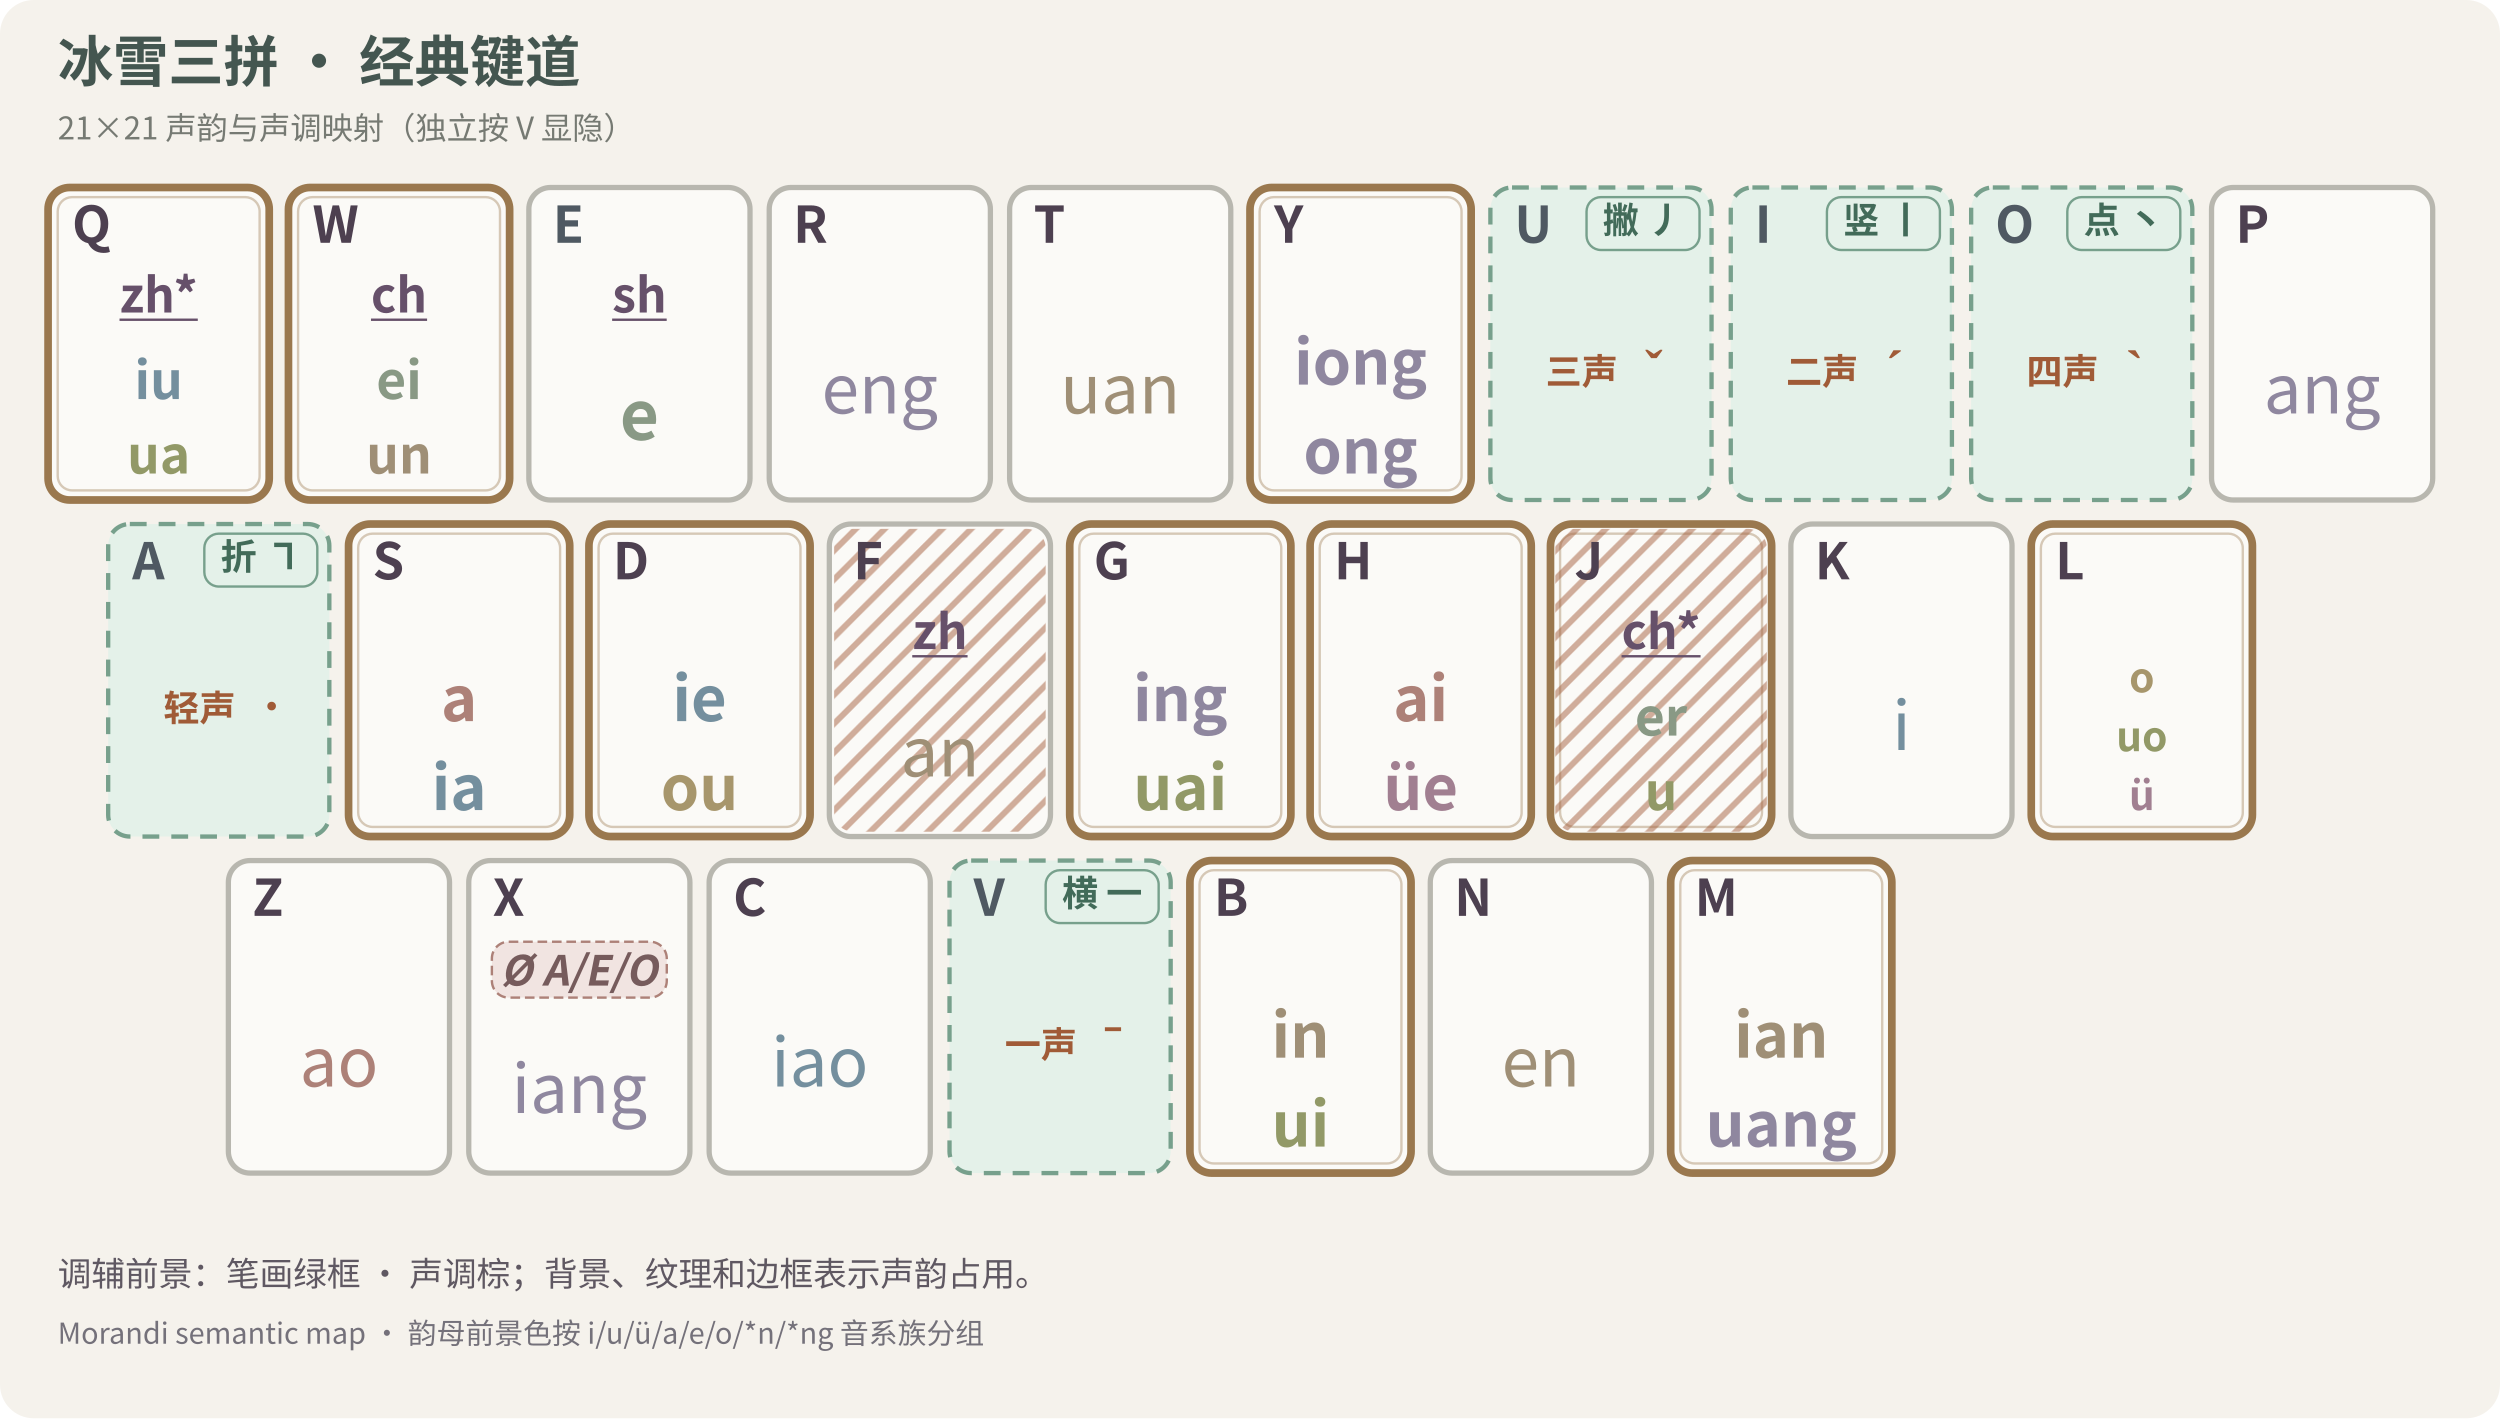
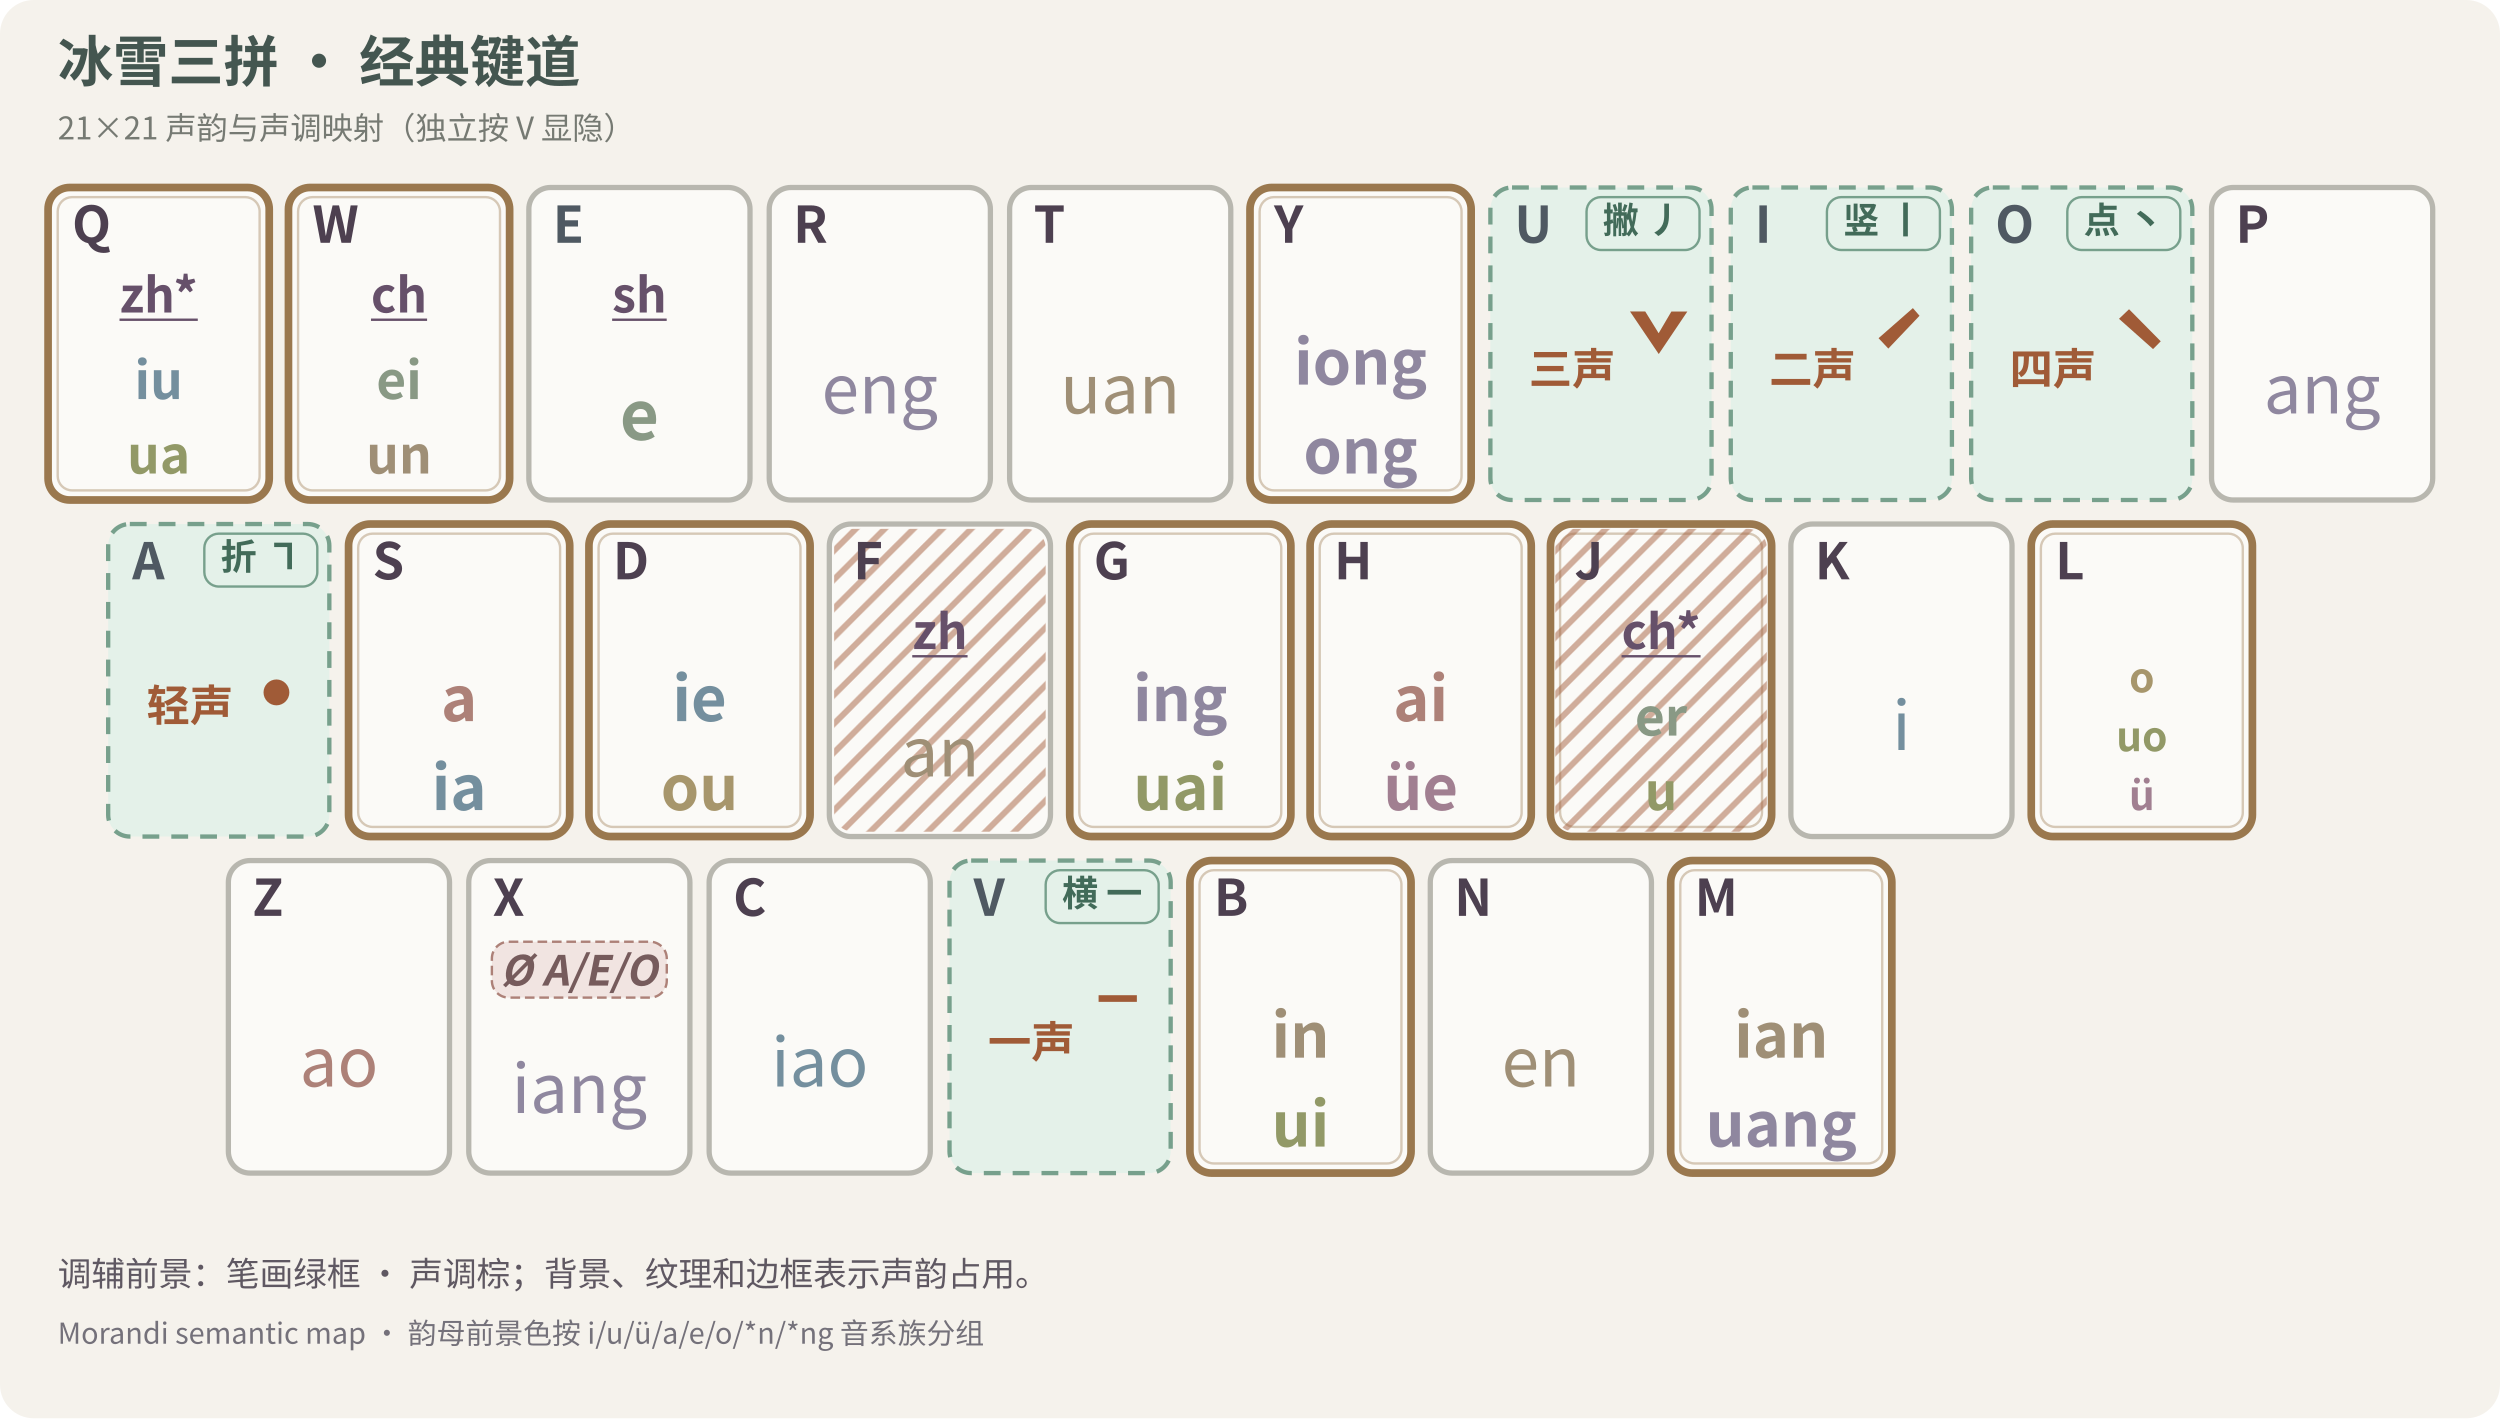
<svg xmlns="http://www.w3.org/2000/svg" class="keysvg nf4-keysvg" viewBox="0 0 1040 590" role="img" aria-labelledby="title desc">
  <defs>
    <pattern id="nf4-both" width="12" height="12" patternUnits="userSpaceOnUse">
      <rect width="12" height="12" fill="#fbfaf7" />
    </pattern>
    <pattern id="nf4-ionly" width="9" height="9" patternUnits="userSpaceOnUse">
      <rect width="9" height="9" fill="#e3eef4" />
      <path d="M2 0V9M7 0V9" stroke="#7399ad" stroke-opacity=".18" />
    </pattern>
    <pattern id="nf4-ronly" width="10" height="10" patternUnits="userSpaceOnUse">
      <rect width="10" height="10" fill="#f6ebd6" />
      <circle cx="3" cy="3" r="1.15" fill="#b39253" fill-opacity=".3" />
    </pattern>
    <pattern id="nf4-none" width="10" height="10" patternUnits="userSpaceOnUse">
      <rect width="10" height="10" fill="#eeece8" />
      <path d="M0 10L10 0" stroke="#aaa6a4" stroke-opacity=".14" />
    </pattern>
    <pattern id="nf4-multi" width="9" height="9" patternUnits="userSpaceOnUse">
      <rect width="9" height="9" fill="#f8efe2" />
      <path d="M-2 2L2-2M0 9L9 0M7 11L11 7" stroke="#9a784e" stroke-width="1.6" stroke-opacity=".27" />
    </pattern>
    <pattern id="nf4-anchor" width="12" height="12" patternUnits="userSpaceOnUse">
      <path d="M-3 3L3-3M0 12L12 0M9 15L15 9" stroke="#a05b37" stroke-width="2.5" stroke-opacity=".48" />
    </pattern>
  </defs>
  <rect width="1040" height="590" rx="14" fill="#f5f2ec" />
  <text x="24" y="34" font-family="Microsoft YaHei UI, Noto Sans CJK SC, sans-serif" font-size="23" fill="#445650" text-anchor="start" font-weight="760">冰雪三拼 · 经典键道</text>
  <text x="24" y="58" font-family="Microsoft YaHei UI, Noto Sans CJK SC, sans-serif" font-size="13" fill="#767a73" text-anchor="start" font-weight="500">21×21 声韵与声调映射（独立按 V 显隐）</text>
  <g data-key="Q" data-role="sound" data-multi="true">
    <clipPath id="snow_sanpin_classic-clip-0-0">
      <rect x="23" y="81" width="86" height="124" rx="7" />
    </clipPath>
    <rect x="20" y="78" width="92" height="130" rx="9" fill="#fbfaf7" stroke="#9a784e" stroke-width="3.2" />
    <rect x="24" y="82" width="84" height="122" rx="6" fill="none" stroke="#9a784e" stroke-opacity=".38" />
    <g clip-path="url(#snow_sanpin_classic-clip-0-0)">
      <text x="30" y="101" font-family="Microsoft YaHei UI, Noto Sans CJK SC, sans-serif" font-size="21" fill="#4d4050" text-anchor="start" font-weight="800">Q</text>
      <text x="66" y="130" text-anchor="middle" font-family="Microsoft YaHei UI, Noto Sans CJK SC, sans-serif" font-size="20" font-weight="700" text-decoration="underline" fill="#66506a">zh*</text>
      <text x="66" y="166" font-family="Microsoft YaHei UI, Noto Sans CJK SC, sans-serif" font-size="21.39" fill="#748f9e" text-anchor="middle" font-weight="650" data-final="iu">iu</text>
      <text x="66" y="197" font-family="Microsoft YaHei UI, Noto Sans CJK SC, sans-serif" font-size="21.39" fill="#929967" text-anchor="middle" font-weight="650" data-final="ua">ua</text>
    </g>
  </g>
  <g data-key="W" data-role="sound" data-multi="true">
    <clipPath id="snow_sanpin_classic-clip-0-1">
      <rect x="123" y="81" width="86" height="124" rx="7" />
    </clipPath>
    <rect x="120" y="78" width="92" height="130" rx="9" fill="#fbfaf7" stroke="#9a784e" stroke-width="3.2" />
    <rect x="124" y="82" width="84" height="122" rx="6" fill="none" stroke="#9a784e" stroke-opacity=".38" />
    <g clip-path="url(#snow_sanpin_classic-clip-0-1)">
      <text x="130" y="101" font-family="Microsoft YaHei UI, Noto Sans CJK SC, sans-serif" font-size="21" fill="#4d4050" text-anchor="start" font-weight="800">W</text>
      <text x="166" y="130" text-anchor="middle" font-family="Microsoft YaHei UI, Noto Sans CJK SC, sans-serif" font-size="20" font-weight="700" text-decoration="underline" fill="#66506a">ch</text>
      <text x="166" y="166" font-family="Microsoft YaHei UI, Noto Sans CJK SC, sans-serif" font-size="21.39" fill="#899985" text-anchor="middle" font-weight="650" data-final="ei">ei</text>
      <text x="166" y="197" font-family="Microsoft YaHei UI, Noto Sans CJK SC, sans-serif" font-size="21.39" fill="#9f8f76" text-anchor="middle" font-weight="650" data-final="un">un</text>
    </g>
  </g>
  <g data-key="E" data-role="sound">
    <clipPath id="snow_sanpin_classic-clip-0-2">
      <rect x="223" y="81" width="86" height="124" rx="7" />
    </clipPath>
    <rect x="220" y="78" width="92" height="130" rx="9" fill="#fbfaf7" stroke="#b8b7af" stroke-width="2.2" />
    <g clip-path="url(#snow_sanpin_classic-clip-0-2)">
      <text x="230" y="101" font-family="Microsoft YaHei UI, Noto Sans CJK SC, sans-serif" font-size="21" fill="#4f5962" text-anchor="start" font-weight="680">E</text>
      <text x="266" y="130" text-anchor="middle" font-family="Microsoft YaHei UI, Noto Sans CJK SC, sans-serif" font-size="20" font-weight="700" text-decoration="underline" fill="#66506a">sh</text>
      <text x="266" y="183" font-family="Microsoft YaHei UI, Noto Sans CJK SC, sans-serif" font-size="28" fill="#899985" text-anchor="middle" font-weight="800" data-final="e">e</text>
    </g>
  </g>
  <g data-key="R" data-role="sound">
    <clipPath id="snow_sanpin_classic-clip-0-3">
      <rect x="323" y="81" width="86" height="124" rx="7" />
    </clipPath>
    <rect x="320" y="78" width="92" height="130" rx="9" fill="#fbfaf7" stroke="#b8b7af" stroke-width="2.2" />
    <g clip-path="url(#snow_sanpin_classic-clip-0-3)">
      <text x="330" y="101" font-family="Microsoft YaHei UI, Noto Sans CJK SC, sans-serif" font-size="21" fill="#4d4050" text-anchor="start" font-weight="800">R</text>
      <text x="366" y="172" font-family="Microsoft YaHei UI, Noto Sans CJK SC, sans-serif" font-size="28" fill="#8f879f" text-anchor="middle" font-weight="540" data-final="eng">eng</text>
    </g>
  </g>
  <g data-key="T" data-role="sound">
    <clipPath id="snow_sanpin_classic-clip-0-4">
      <rect x="423" y="81" width="86" height="124" rx="7" />
    </clipPath>
    <rect x="420" y="78" width="92" height="130" rx="9" fill="#fbfaf7" stroke="#b8b7af" stroke-width="2.2" />
    <g clip-path="url(#snow_sanpin_classic-clip-0-4)">
      <text x="430" y="101" font-family="Microsoft YaHei UI, Noto Sans CJK SC, sans-serif" font-size="21" fill="#4d4050" text-anchor="start" font-weight="800">T</text>
      <text x="466" y="172" font-family="Microsoft YaHei UI, Noto Sans CJK SC, sans-serif" font-size="28" fill="#9f8f76" text-anchor="middle" font-weight="540" data-final="uan">uan</text>
    </g>
  </g>
  <g data-key="Y" data-role="sound" data-multi="true">
    <clipPath id="snow_sanpin_classic-clip-0-5">
      <rect x="523" y="81" width="86" height="124" rx="7" />
    </clipPath>
    <rect x="520" y="78" width="92" height="130" rx="9" fill="#fbfaf7" stroke="#9a784e" stroke-width="3.2" />
    <rect x="524" y="82" width="84" height="122" rx="6" fill="none" stroke="#9a784e" stroke-opacity=".38" />
    <g clip-path="url(#snow_sanpin_classic-clip-0-5)">
      <text x="530" y="101" font-family="Microsoft YaHei UI, Noto Sans CJK SC, sans-serif" font-size="21" fill="#4d4050" text-anchor="start" font-weight="800">Y</text>
      <text x="566" y="160" font-family="Microsoft YaHei UI, Noto Sans CJK SC, sans-serif" font-size="25.53" fill="#8f879f" text-anchor="middle" font-weight="650" data-final="iong">iong</text>
      <text x="566" y="197" font-family="Microsoft YaHei UI, Noto Sans CJK SC, sans-serif" font-size="25.53" fill="#8f879f" text-anchor="middle" font-weight="650" data-final="ong">ong</text>
    </g>
  </g>
  <g data-key="U" data-role="auxiliary-only">
    <clipPath id="snow_sanpin_classic-clip-0-6">
      <rect x="623" y="81" width="86" height="124" rx="7" />
    </clipPath>
    <rect x="620" y="78" width="92" height="130" rx="9" fill="#e4f1e9" stroke="#77a08c" stroke-width="1.8" stroke-dasharray="7 5" />
    <g clip-path="url(#snow_sanpin_classic-clip-0-6)">
      <text x="630" y="101" font-family="Microsoft YaHei UI, Noto Sans CJK SC, sans-serif" font-size="21" fill="#4f5962" text-anchor="start" font-weight="680">U</text>
      <g data-aux-badge="stroke">
        <rect x="660" y="82" width="47" height="22" rx="6" fill="#e4f1e9" stroke="#77a08c" />
        <text x="683.5" y="97" font-family="Microsoft YaHei UI, Noto Sans CJK SC, sans-serif" font-size="15" fill="#426b59" text-anchor="middle" font-weight="750" data-aux-kind="stroke">撇 丿</text>
      </g>
-       <text x="658" y="160" font-family="Microsoft YaHei UI, Noto Sans CJK SC, sans-serif" font-size="15" fill="#a05b37" text-anchor="middle" font-weight="750" data-aux-kind="tone">三声</text>
-       <text x="688" y="161" font-family="Noto Sans Symbols 2, Segoe UI Symbol, Arial Unicode MS, sans-serif" font-size="22" fill="#a05b37" text-anchor="middle" font-weight="750" data-aux-mark="tone">ˇ</text>
+       <text x="654" y="160" font-family="Noto Sans Mono CJK SC, Noto Sans CJK SC, Noto Sans SC, Microsoft YaHei UI, sans-serif" font-size="18" fill="#a05b37" text-anchor="middle" font-weight="700" data-aux-kind="tone">三声</text>
+       <text x="690" y="164" font-family="Noto Sans Mono CJK SC, Noto Sans CJK SC, Noto Sans SC, Microsoft YaHei UI, sans-serif" font-size="42" fill="#a05b37" text-anchor="middle" font-weight="700" data-aux-mark="tone">ˇ</text>
    </g>
  </g>
  <g data-key="I" data-role="auxiliary-only">
    <clipPath id="snow_sanpin_classic-clip-0-7">
      <rect x="723" y="81" width="86" height="124" rx="7" />
    </clipPath>
    <rect x="720" y="78" width="92" height="130" rx="9" fill="#e4f1e9" stroke="#77a08c" stroke-width="1.8" stroke-dasharray="7 5" />
    <g clip-path="url(#snow_sanpin_classic-clip-0-7)">
      <text x="730" y="101" font-family="Microsoft YaHei UI, Noto Sans CJK SC, sans-serif" font-size="21" fill="#4f5962" text-anchor="start" font-weight="680">I</text>
      <g data-aux-badge="stroke">
        <rect x="760" y="82" width="47" height="22" rx="6" fill="#e4f1e9" stroke="#77a08c" />
        <text x="783.5" y="97" font-family="Microsoft YaHei UI, Noto Sans CJK SC, sans-serif" font-size="15" fill="#426b59" text-anchor="middle" font-weight="750" data-aux-kind="stroke">竖 丨</text>
      </g>
-       <text x="758" y="160" font-family="Microsoft YaHei UI, Noto Sans CJK SC, sans-serif" font-size="15" fill="#a05b37" text-anchor="middle" font-weight="750" data-aux-kind="tone">二声</text>
-       <text x="788" y="161" font-family="Noto Sans Symbols 2, Segoe UI Symbol, Arial Unicode MS, sans-serif" font-size="22" fill="#a05b37" text-anchor="middle" font-weight="750" data-aux-mark="tone">ˊ</text>
+       <text x="754" y="160" font-family="Noto Sans Mono CJK SC, Noto Sans CJK SC, Noto Sans SC, Microsoft YaHei UI, sans-serif" font-size="18" fill="#a05b37" text-anchor="middle" font-weight="700" data-aux-kind="tone">二声</text>
+       <text x="790" y="164" font-family="Noto Sans Mono CJK SC, Noto Sans CJK SC, Noto Sans SC, Microsoft YaHei UI, sans-serif" font-size="42" fill="#a05b37" text-anchor="middle" font-weight="700" data-aux-mark="tone">ˊ</text>
    </g>
  </g>
  <g data-key="O" data-role="auxiliary-only">
    <clipPath id="snow_sanpin_classic-clip-0-8">
      <rect x="823" y="81" width="86" height="124" rx="7" />
    </clipPath>
    <rect x="820" y="78" width="92" height="130" rx="9" fill="#e4f1e9" stroke="#77a08c" stroke-width="1.8" stroke-dasharray="7 5" />
    <g clip-path="url(#snow_sanpin_classic-clip-0-8)">
      <text x="830" y="101" font-family="Microsoft YaHei UI, Noto Sans CJK SC, sans-serif" font-size="21" fill="#4f5962" text-anchor="start" font-weight="680">O</text>
      <g data-aux-badge="stroke">
        <rect x="860" y="82" width="47" height="22" rx="6" fill="#e4f1e9" stroke="#77a08c" />
        <text x="883.5" y="97" font-family="Microsoft YaHei UI, Noto Sans CJK SC, sans-serif" font-size="15" fill="#426b59" text-anchor="middle" font-weight="750" data-aux-kind="stroke">点 丶</text>
      </g>
-       <text x="858" y="160" font-family="Microsoft YaHei UI, Noto Sans CJK SC, sans-serif" font-size="15" fill="#a05b37" text-anchor="middle" font-weight="750" data-aux-kind="tone">四声</text>
-       <text x="888" y="161" font-family="Noto Sans Symbols 2, Segoe UI Symbol, Arial Unicode MS, sans-serif" font-size="22" fill="#a05b37" text-anchor="middle" font-weight="750" data-aux-mark="tone">ˋ</text>
+       <text x="854" y="160" font-family="Noto Sans Mono CJK SC, Noto Sans CJK SC, Noto Sans SC, Microsoft YaHei UI, sans-serif" font-size="18" fill="#a05b37" text-anchor="middle" font-weight="700" data-aux-kind="tone">四声</text>
+       <text x="890" y="164" font-family="Noto Sans Mono CJK SC, Noto Sans CJK SC, Noto Sans SC, Microsoft YaHei UI, sans-serif" font-size="42" fill="#a05b37" text-anchor="middle" font-weight="700" data-aux-mark="tone">ˋ</text>
    </g>
  </g>
  <g data-key="P" data-role="sound">
    <clipPath id="snow_sanpin_classic-clip-0-9">
      <rect x="923" y="81" width="86" height="124" rx="7" />
    </clipPath>
    <rect x="920" y="78" width="92" height="130" rx="9" fill="#fbfaf7" stroke="#b8b7af" stroke-width="2.2" />
    <g clip-path="url(#snow_sanpin_classic-clip-0-9)">
      <text x="930" y="101" font-family="Microsoft YaHei UI, Noto Sans CJK SC, sans-serif" font-size="21" fill="#4d4050" text-anchor="start" font-weight="800">P</text>
      <text x="966" y="172" font-family="Microsoft YaHei UI, Noto Sans CJK SC, sans-serif" font-size="28" fill="#8f879f" text-anchor="middle" font-weight="540" data-final="ang">ang</text>
    </g>
  </g>
  <g data-key="A" data-role="auxiliary-only">
    <clipPath id="snow_sanpin_classic-clip-1-0">
      <rect x="48" y="221" width="86" height="124" rx="7" />
    </clipPath>
    <rect x="45" y="218" width="92" height="130" rx="9" fill="#e4f1e9" stroke="#77a08c" stroke-width="1.8" stroke-dasharray="7 5" />
    <g clip-path="url(#snow_sanpin_classic-clip-1-0)">
      <text x="55" y="241" font-family="Microsoft YaHei UI, Noto Sans CJK SC, sans-serif" font-size="21" fill="#4f5962" text-anchor="start" font-weight="680">A</text>
      <g data-aux-badge="stroke">
        <rect x="85" y="222" width="47" height="22" rx="6" fill="#e4f1e9" stroke="#77a08c" />
        <text x="108.5" y="237" font-family="Microsoft YaHei UI, Noto Sans CJK SC, sans-serif" font-size="15" fill="#426b59" text-anchor="middle" font-weight="750" data-aux-kind="stroke">折 ㇕</text>
      </g>
-       <text x="83" y="300" font-family="Microsoft YaHei UI, Noto Sans CJK SC, sans-serif" font-size="15" fill="#a05b37" text-anchor="middle" font-weight="750" data-aux-kind="tone">轻声</text>
-       <text x="113" y="301" font-family="Noto Sans Symbols 2, Segoe UI Symbol, Arial Unicode MS, sans-serif" font-size="22" fill="#a05b37" text-anchor="middle" font-weight="750" data-aux-mark="tone">·</text>
+       <text x="79" y="300" font-family="Noto Sans Mono CJK SC, Noto Sans CJK SC, Noto Sans SC, Microsoft YaHei UI, sans-serif" font-size="18" fill="#a05b37" text-anchor="middle" font-weight="700" data-aux-kind="tone">轻声</text>
+       <text x="115" y="304" font-family="Noto Sans Mono CJK SC, Noto Sans CJK SC, Noto Sans SC, Microsoft YaHei UI, sans-serif" font-size="42" fill="#a05b37" text-anchor="middle" font-weight="700" data-aux-mark="tone">·</text>
    </g>
  </g>
  <g data-key="S" data-role="sound" data-multi="true">
    <clipPath id="snow_sanpin_classic-clip-1-1">
      <rect x="148" y="221" width="86" height="124" rx="7" />
    </clipPath>
    <rect x="145" y="218" width="92" height="130" rx="9" fill="#fbfaf7" stroke="#9a784e" stroke-width="3.2" />
    <rect x="149" y="222" width="84" height="122" rx="6" fill="none" stroke="#9a784e" stroke-opacity=".38" />
    <g clip-path="url(#snow_sanpin_classic-clip-1-1)">
      <text x="155" y="241" font-family="Microsoft YaHei UI, Noto Sans CJK SC, sans-serif" font-size="21" fill="#4d4050" text-anchor="start" font-weight="800">S</text>
      <text x="191" y="300" font-family="Microsoft YaHei UI, Noto Sans CJK SC, sans-serif" font-size="25.53" fill="#ad8178" text-anchor="middle" font-weight="650" data-final="a">a</text>
      <text x="191" y="337" font-family="Microsoft YaHei UI, Noto Sans CJK SC, sans-serif" font-size="25.53" fill="#748f9e" text-anchor="middle" font-weight="650" data-final="ia">ia</text>
    </g>
  </g>
  <g data-key="D" data-role="sound" data-multi="true">
    <clipPath id="snow_sanpin_classic-clip-1-2">
      <rect x="248" y="221" width="86" height="124" rx="7" />
    </clipPath>
    <rect x="245" y="218" width="92" height="130" rx="9" fill="#fbfaf7" stroke="#9a784e" stroke-width="3.2" />
    <rect x="249" y="222" width="84" height="122" rx="6" fill="none" stroke="#9a784e" stroke-opacity=".38" />
    <g clip-path="url(#snow_sanpin_classic-clip-1-2)">
      <text x="255" y="241" font-family="Microsoft YaHei UI, Noto Sans CJK SC, sans-serif" font-size="21" fill="#4d4050" text-anchor="start" font-weight="800">D</text>
      <text x="291" y="300" font-family="Microsoft YaHei UI, Noto Sans CJK SC, sans-serif" font-size="25.53" fill="#748f9e" text-anchor="middle" font-weight="650" data-final="ie">ie</text>
      <text x="291" y="337" font-family="Microsoft YaHei UI, Noto Sans CJK SC, sans-serif" font-size="25.53" fill="#a7966c" text-anchor="middle" font-weight="650" data-final="ou">ou</text>
    </g>
  </g>
  <g data-key="F" data-role="sound">
    <clipPath id="snow_sanpin_classic-clip-1-3">
      <rect x="348" y="221" width="86" height="124" rx="7" />
    </clipPath>
    <rect x="345" y="218" width="92" height="130" rx="9" fill="#fbfaf7" stroke="#b8b7af" stroke-width="2.2" />
    <rect x="347" y="220" width="88" height="126" rx="8" fill="url(#nf4-anchor)" pointer-events="none" />
    <g clip-path="url(#snow_sanpin_classic-clip-1-3)">
      <text x="355" y="241" font-family="Microsoft YaHei UI, Noto Sans CJK SC, sans-serif" font-size="21" fill="#4d4050" text-anchor="start" font-weight="800">F</text>
      <text x="391" y="270" text-anchor="middle" font-family="Microsoft YaHei UI, Noto Sans CJK SC, sans-serif" font-size="20" font-weight="700" text-decoration="underline" fill="#66506a">zh</text>
      <text x="391" y="323" font-family="Microsoft YaHei UI, Noto Sans CJK SC, sans-serif" font-size="28" fill="#9f8f76" text-anchor="middle" font-weight="540" data-final="an">an</text>
    </g>
  </g>
  <g data-key="G" data-role="sound" data-multi="true">
    <clipPath id="snow_sanpin_classic-clip-1-4">
      <rect x="448" y="221" width="86" height="124" rx="7" />
    </clipPath>
    <rect x="445" y="218" width="92" height="130" rx="9" fill="#fbfaf7" stroke="#9a784e" stroke-width="3.2" />
    <rect x="449" y="222" width="84" height="122" rx="6" fill="none" stroke="#9a784e" stroke-opacity=".38" />
    <g clip-path="url(#snow_sanpin_classic-clip-1-4)">
      <text x="455" y="241" font-family="Microsoft YaHei UI, Noto Sans CJK SC, sans-serif" font-size="21" fill="#4d4050" text-anchor="start" font-weight="800">G</text>
      <text x="491" y="300" font-family="Microsoft YaHei UI, Noto Sans CJK SC, sans-serif" font-size="25.53" fill="#8f879f" text-anchor="middle" font-weight="650" data-final="ing">ing</text>
      <text x="491" y="337" font-family="Microsoft YaHei UI, Noto Sans CJK SC, sans-serif" font-size="25.53" fill="#929967" text-anchor="middle" font-weight="650" data-final="uai">uai</text>
    </g>
  </g>
  <g data-key="H" data-role="sound" data-multi="true">
    <clipPath id="snow_sanpin_classic-clip-1-5">
      <rect x="548" y="221" width="86" height="124" rx="7" />
    </clipPath>
    <rect x="545" y="218" width="92" height="130" rx="9" fill="#fbfaf7" stroke="#9a784e" stroke-width="3.2" />
    <rect x="549" y="222" width="84" height="122" rx="6" fill="none" stroke="#9a784e" stroke-opacity=".38" />
    <g clip-path="url(#snow_sanpin_classic-clip-1-5)">
      <text x="555" y="241" font-family="Microsoft YaHei UI, Noto Sans CJK SC, sans-serif" font-size="21" fill="#4d4050" text-anchor="start" font-weight="800">H</text>
      <text x="591" y="300" font-family="Microsoft YaHei UI, Noto Sans CJK SC, sans-serif" font-size="25.53" fill="#ad8178" text-anchor="middle" font-weight="650" data-final="ai">ai</text>
      <text x="591" y="337" font-family="Microsoft YaHei UI, Noto Sans CJK SC, sans-serif" font-size="25.53" fill="#a17f91" text-anchor="middle" font-weight="650" data-final="ve">üe</text>
    </g>
  </g>
  <g data-key="J" data-role="sound" data-multi="true">
    <clipPath id="snow_sanpin_classic-clip-1-6">
      <rect x="648" y="221" width="86" height="124" rx="7" />
    </clipPath>
    <rect x="645" y="218" width="92" height="130" rx="9" fill="#fbfaf7" stroke="#9a784e" stroke-width="3.2" />
    <rect x="649" y="222" width="84" height="122" rx="6" fill="none" stroke="#9a784e" stroke-opacity=".38" />
    <rect x="647" y="220" width="88" height="126" rx="8" fill="url(#nf4-anchor)" pointer-events="none" />
    <g clip-path="url(#snow_sanpin_classic-clip-1-6)">
      <text x="655" y="241" font-family="Microsoft YaHei UI, Noto Sans CJK SC, sans-serif" font-size="21" fill="#4d4050" text-anchor="start" font-weight="800">J</text>
      <text x="691" y="270" text-anchor="middle" font-family="Microsoft YaHei UI, Noto Sans CJK SC, sans-serif" font-size="20" font-weight="700" text-decoration="underline" fill="#66506a">ch*</text>
      <text x="691" y="306" font-family="Microsoft YaHei UI, Noto Sans CJK SC, sans-serif" font-size="21.39" fill="#899985" text-anchor="middle" font-weight="650" data-final="er">er</text>
      <text x="691" y="337" font-family="Microsoft YaHei UI, Noto Sans CJK SC, sans-serif" font-size="21.39" fill="#929967" text-anchor="middle" font-weight="650" data-final="u">u</text>
    </g>
  </g>
  <g data-key="K" data-role="sound">
    <clipPath id="snow_sanpin_classic-clip-1-7">
      <rect x="748" y="221" width="86" height="124" rx="7" />
    </clipPath>
    <rect x="745" y="218" width="92" height="130" rx="9" fill="#fbfaf7" stroke="#b8b7af" stroke-width="2.2" />
    <g clip-path="url(#snow_sanpin_classic-clip-1-7)">
      <text x="755" y="241" font-family="Microsoft YaHei UI, Noto Sans CJK SC, sans-serif" font-size="21" fill="#4d4050" text-anchor="start" font-weight="800">K</text>
      <text x="791" y="312" font-family="Microsoft YaHei UI, Noto Sans CJK SC, sans-serif" font-size="28" fill="#748f9e" text-anchor="middle" font-weight="540" data-final="i">i</text>
    </g>
  </g>
  <g data-key="L" data-role="sound" data-multi="true">
    <clipPath id="snow_sanpin_classic-clip-1-8">
      <rect x="848" y="221" width="86" height="124" rx="7" />
    </clipPath>
    <rect x="845" y="218" width="92" height="130" rx="9" fill="#fbfaf7" stroke="#9a784e" stroke-width="3.2" />
    <rect x="849" y="222" width="84" height="122" rx="6" fill="none" stroke="#9a784e" stroke-opacity=".38" />
    <g clip-path="url(#snow_sanpin_classic-clip-1-8)">
      <text x="855" y="241" font-family="Microsoft YaHei UI, Noto Sans CJK SC, sans-serif" font-size="21" fill="#4d4050" text-anchor="start" font-weight="800">L</text>
      <text x="891" y="288" font-family="Microsoft YaHei UI, Noto Sans CJK SC, sans-serif" font-size="16.905" fill="#a7966c" text-anchor="middle" font-weight="650" data-final="o">o</text>
      <text x="891" y="312.5" font-family="Microsoft YaHei UI, Noto Sans CJK SC, sans-serif" font-size="16.905" fill="#929967" text-anchor="middle" font-weight="650" data-final="uo">uo</text>
      <text x="891" y="337" font-family="Microsoft YaHei UI, Noto Sans CJK SC, sans-serif" font-size="16.905" fill="#a17f91" text-anchor="middle" font-weight="650" data-final="v">ü</text>
    </g>
  </g>
  <g data-key="Z" data-role="sound">
    <clipPath id="snow_sanpin_classic-clip-2-0">
      <rect x="98" y="361" width="86" height="124" rx="7" />
    </clipPath>
    <rect x="95" y="358" width="92" height="130" rx="9" fill="#fbfaf7" stroke="#b8b7af" stroke-width="2.2" />
    <g clip-path="url(#snow_sanpin_classic-clip-2-0)">
      <text x="105" y="381" font-family="Microsoft YaHei UI, Noto Sans CJK SC, sans-serif" font-size="21" fill="#4d4050" text-anchor="start" font-weight="800">Z</text>
      <text x="141" y="452" font-family="Microsoft YaHei UI, Noto Sans CJK SC, sans-serif" font-size="28" fill="#ad8178" text-anchor="middle" font-weight="540" data-final="ao">ao</text>
    </g>
  </g>
  <g data-key="X" data-role="sound">
    <clipPath id="snow_sanpin_classic-clip-2-1">
      <rect x="198" y="361" width="86" height="124" rx="7" />
    </clipPath>
    <rect x="195" y="358" width="92" height="130" rx="9" fill="#fbfaf7" stroke="#b8b7af" stroke-width="2.2" />
    <g clip-path="url(#snow_sanpin_classic-clip-2-1)">
      <text x="205" y="381" font-family="Microsoft YaHei UI, Noto Sans CJK SC, sans-serif" font-size="21" fill="#4d4050" text-anchor="start" font-weight="800">X</text>
      <rect x="204.621" y="391.759" width="72.759" height="23.241" rx="7" fill="#f1e4e1" stroke="#ad8178" stroke-dasharray="4 2" />
      <text x="241" y="410" text-anchor="middle" font-family="Microsoft YaHei UI, Noto Sans CJK SC, sans-serif" font-size="17.241" font-weight="700" font-style="italic" fill="#765b5c">Ø A/E/O</text>
      <text x="241" y="463" font-family="Microsoft YaHei UI, Noto Sans CJK SC, sans-serif" font-size="28" fill="#8f879f" text-anchor="middle" font-weight="540" data-final="iang">iang</text>
    </g>
  </g>
  <g data-key="C" data-role="sound">
    <clipPath id="snow_sanpin_classic-clip-2-2">
      <rect x="298" y="361" width="86" height="124" rx="7" />
    </clipPath>
    <rect x="295" y="358" width="92" height="130" rx="9" fill="#fbfaf7" stroke="#b8b7af" stroke-width="2.2" />
    <g clip-path="url(#snow_sanpin_classic-clip-2-2)">
      <text x="305" y="381" font-family="Microsoft YaHei UI, Noto Sans CJK SC, sans-serif" font-size="21" fill="#4d4050" text-anchor="start" font-weight="800">C</text>
      <text x="341" y="452" font-family="Microsoft YaHei UI, Noto Sans CJK SC, sans-serif" font-size="28" fill="#748f9e" text-anchor="middle" font-weight="540" data-final="iao">iao</text>
    </g>
  </g>
  <g data-key="V" data-role="auxiliary-only">
    <clipPath id="snow_sanpin_classic-clip-2-3">
      <rect x="398" y="361" width="86" height="124" rx="7" />
    </clipPath>
    <rect x="395" y="358" width="92" height="130" rx="9" fill="#e4f1e9" stroke="#77a08c" stroke-width="1.8" stroke-dasharray="7 5" />
    <g clip-path="url(#snow_sanpin_classic-clip-2-3)">
      <text x="405" y="381" font-family="Microsoft YaHei UI, Noto Sans CJK SC, sans-serif" font-size="21" fill="#4f5962" text-anchor="start" font-weight="680">V</text>
      <g data-aux-badge="stroke">
        <rect x="435" y="362" width="47" height="22" rx="6" fill="#e4f1e9" stroke="#77a08c" />
        <text x="458.5" y="377" font-family="Microsoft YaHei UI, Noto Sans CJK SC, sans-serif" font-size="15" fill="#426b59" text-anchor="middle" font-weight="750" data-aux-kind="stroke">横 一</text>
      </g>
-       <text x="433" y="440" font-family="Microsoft YaHei UI, Noto Sans CJK SC, sans-serif" font-size="15" fill="#a05b37" text-anchor="middle" font-weight="750" data-aux-kind="tone">一声</text>
-       <text x="463" y="441" font-family="Noto Sans Symbols 2, Segoe UI Symbol, Arial Unicode MS, sans-serif" font-size="22" fill="#a05b37" text-anchor="middle" font-weight="750" data-aux-mark="tone">ˉ</text>
+       <text x="429" y="440" font-family="Noto Sans Mono CJK SC, Noto Sans CJK SC, Noto Sans SC, Microsoft YaHei UI, sans-serif" font-size="18" fill="#a05b37" text-anchor="middle" font-weight="700" data-aux-kind="tone">一声</text>
+       <text x="465" y="444" font-family="Noto Sans Mono CJK SC, Noto Sans CJK SC, Noto Sans SC, Microsoft YaHei UI, sans-serif" font-size="42" fill="#a05b37" text-anchor="middle" font-weight="700" data-aux-mark="tone">ˉ</text>
    </g>
  </g>
  <g data-key="B" data-role="sound" data-multi="true">
    <clipPath id="snow_sanpin_classic-clip-2-4">
      <rect x="498" y="361" width="86" height="124" rx="7" />
    </clipPath>
    <rect x="495" y="358" width="92" height="130" rx="9" fill="#fbfaf7" stroke="#9a784e" stroke-width="3.2" />
    <rect x="499" y="362" width="84" height="122" rx="6" fill="none" stroke="#9a784e" stroke-opacity=".38" />
    <g clip-path="url(#snow_sanpin_classic-clip-2-4)">
      <text x="505" y="381" font-family="Microsoft YaHei UI, Noto Sans CJK SC, sans-serif" font-size="21" fill="#4d4050" text-anchor="start" font-weight="800">B</text>
      <text x="541" y="440" font-family="Microsoft YaHei UI, Noto Sans CJK SC, sans-serif" font-size="25.53" fill="#9f8f76" text-anchor="middle" font-weight="650" data-final="in">in</text>
      <text x="541" y="477" font-family="Microsoft YaHei UI, Noto Sans CJK SC, sans-serif" font-size="25.53" fill="#929967" text-anchor="middle" font-weight="650" data-final="ui">ui</text>
    </g>
  </g>
  <g data-key="N" data-role="sound">
    <clipPath id="snow_sanpin_classic-clip-2-5">
      <rect x="598" y="361" width="86" height="124" rx="7" />
    </clipPath>
    <rect x="595" y="358" width="92" height="130" rx="9" fill="#fbfaf7" stroke="#b8b7af" stroke-width="2.2" />
    <g clip-path="url(#snow_sanpin_classic-clip-2-5)">
      <text x="605" y="381" font-family="Microsoft YaHei UI, Noto Sans CJK SC, sans-serif" font-size="21" fill="#4d4050" text-anchor="start" font-weight="800">N</text>
      <text x="641" y="452" font-family="Microsoft YaHei UI, Noto Sans CJK SC, sans-serif" font-size="28" fill="#9f8f76" text-anchor="middle" font-weight="540" data-final="en">en</text>
    </g>
  </g>
  <g data-key="M" data-role="sound" data-multi="true">
    <clipPath id="snow_sanpin_classic-clip-2-6">
      <rect x="698" y="361" width="86" height="124" rx="7" />
    </clipPath>
    <rect x="695" y="358" width="92" height="130" rx="9" fill="#fbfaf7" stroke="#9a784e" stroke-width="3.2" />
    <rect x="699" y="362" width="84" height="122" rx="6" fill="none" stroke="#9a784e" stroke-opacity=".38" />
    <g clip-path="url(#snow_sanpin_classic-clip-2-6)">
      <text x="705" y="381" font-family="Microsoft YaHei UI, Noto Sans CJK SC, sans-serif" font-size="21" fill="#4d4050" text-anchor="start" font-weight="800">M</text>
      <text x="741" y="440" font-family="Microsoft YaHei UI, Noto Sans CJK SC, sans-serif" font-size="25.53" fill="#9f8f76" text-anchor="middle" font-weight="650" data-final="ian">ian</text>
      <text x="741" y="477" font-family="Microsoft YaHei UI, Noto Sans CJK SC, sans-serif" font-size="25.53" fill="#8f879f" text-anchor="middle" font-weight="650" data-final="uang">uang</text>
    </g>
  </g>
  <text x="24" y="535" font-family="Microsoft YaHei UI, Noto Sans CJK SC, sans-serif" font-size="14" fill="#5f5862" text-anchor="start" font-weight="500">调辅前景：笔画绿框 · 声调棕；背景、纹理和边框表示声韵占用。</text>
  <text x="24" y="559" font-family="Microsoft YaHei UI, Noto Sans CJK SC, sans-serif" font-size="12" fill="#74717a" text-anchor="start" font-weight="500">Morandi semantic map · 韵母前景色按 i/u/ü/a/e/o/*n/*ng 音系族分组</text>
</svg>
